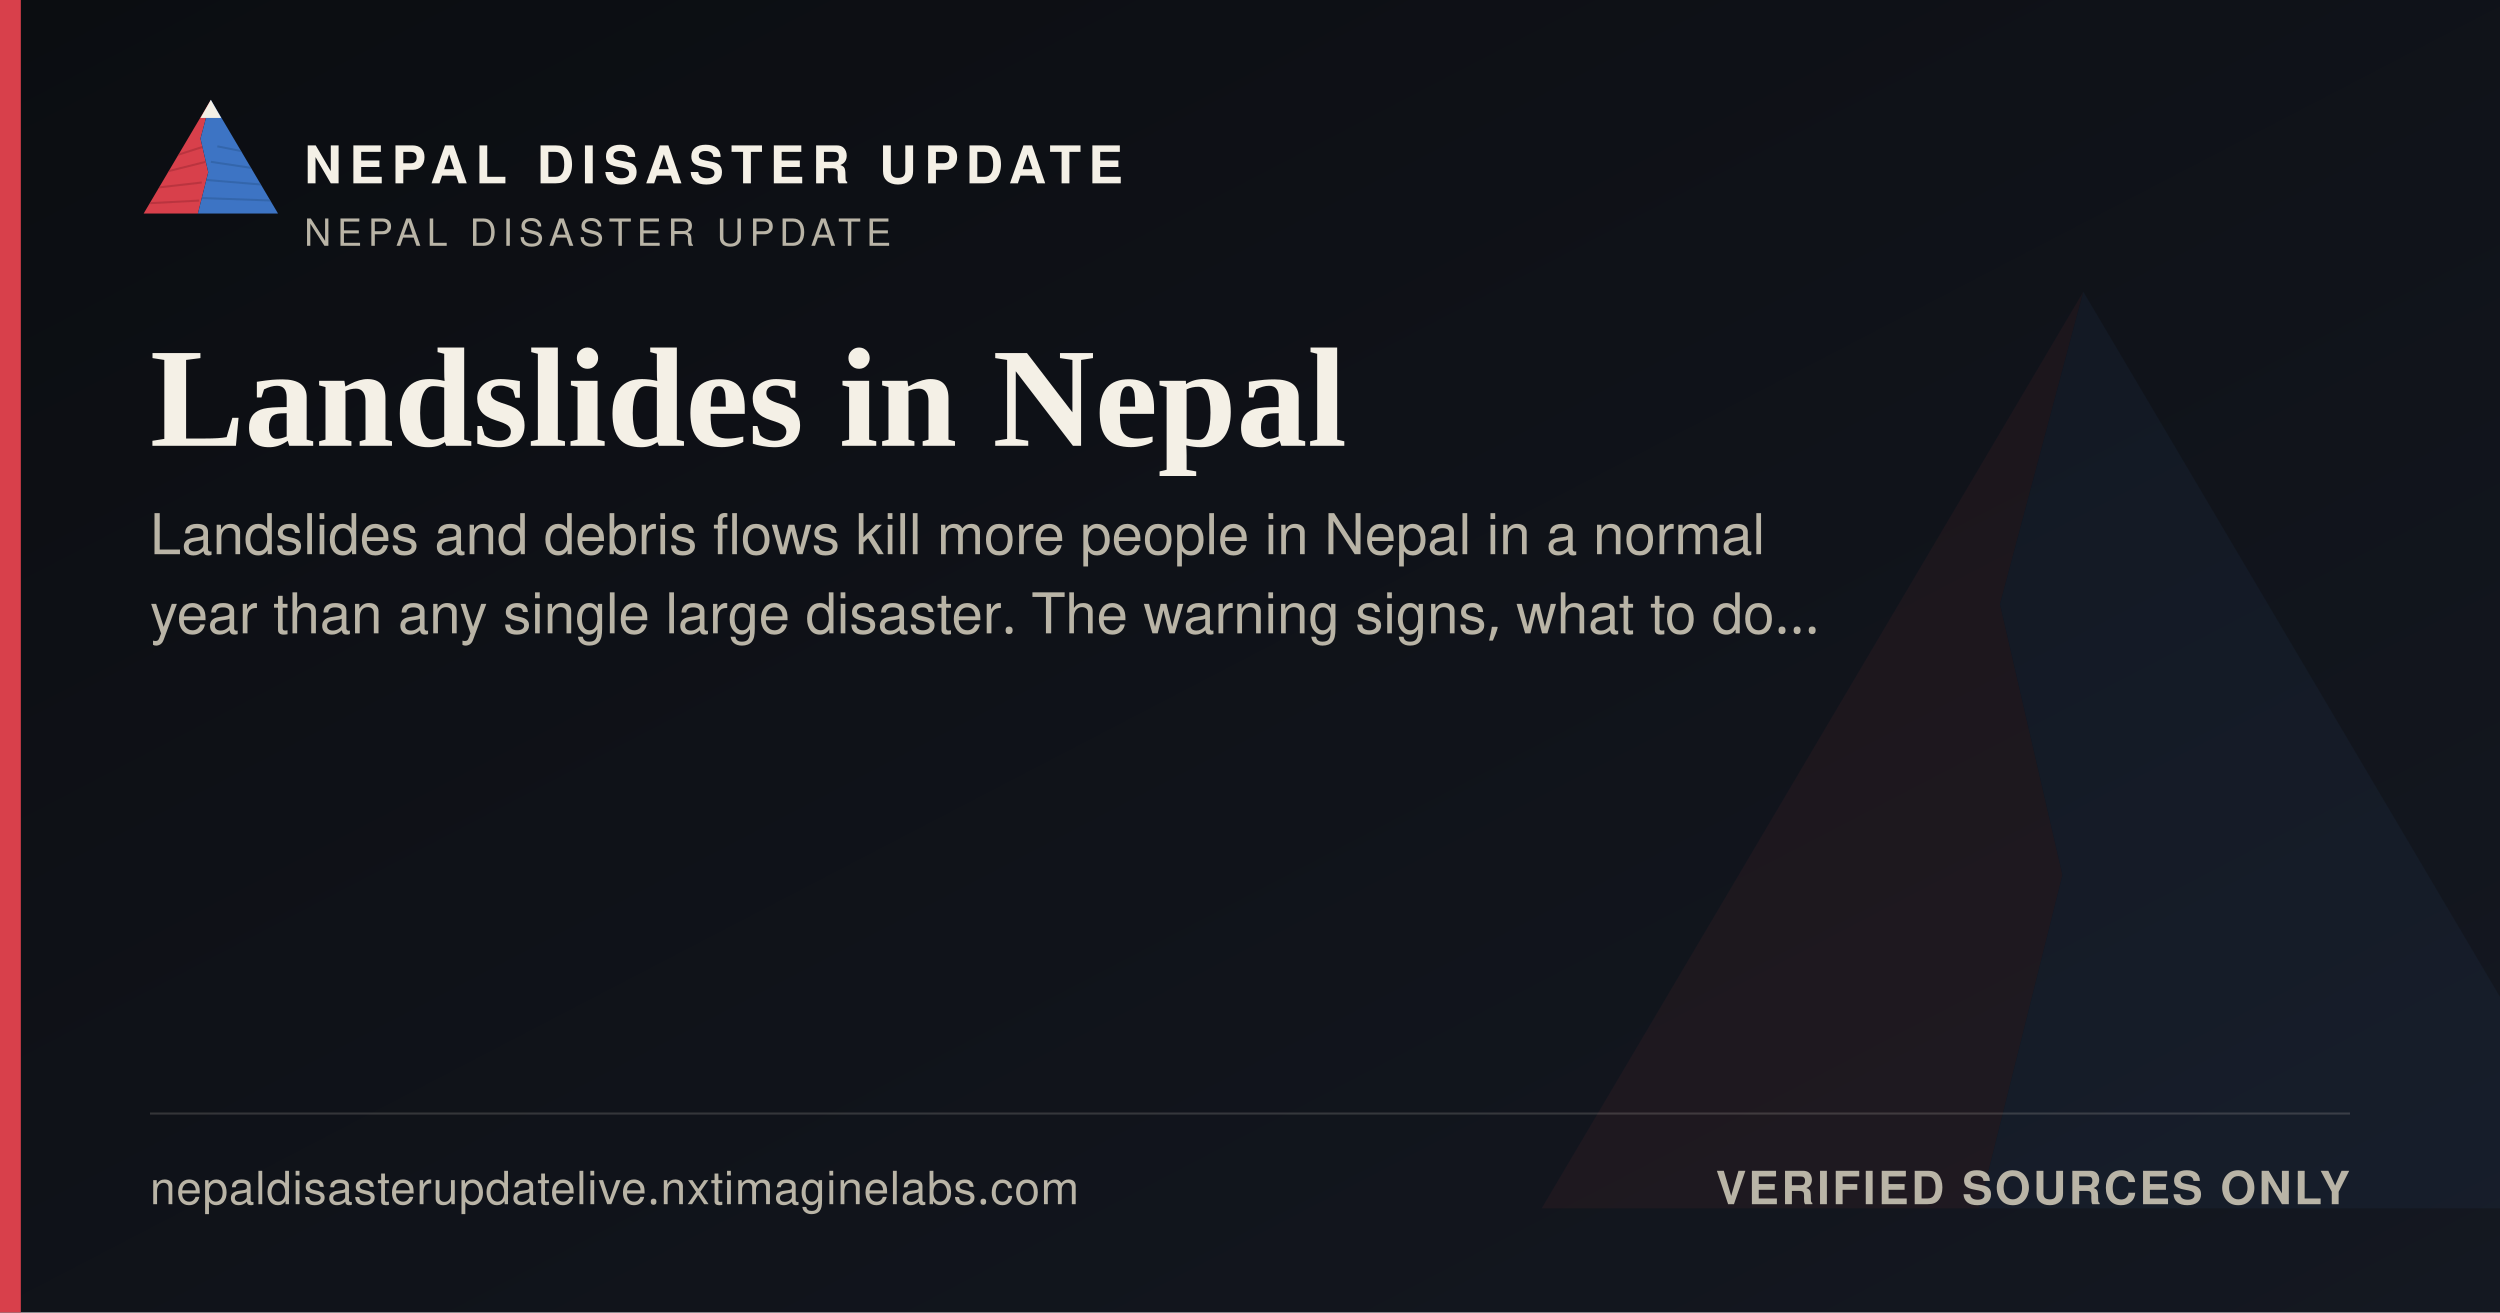
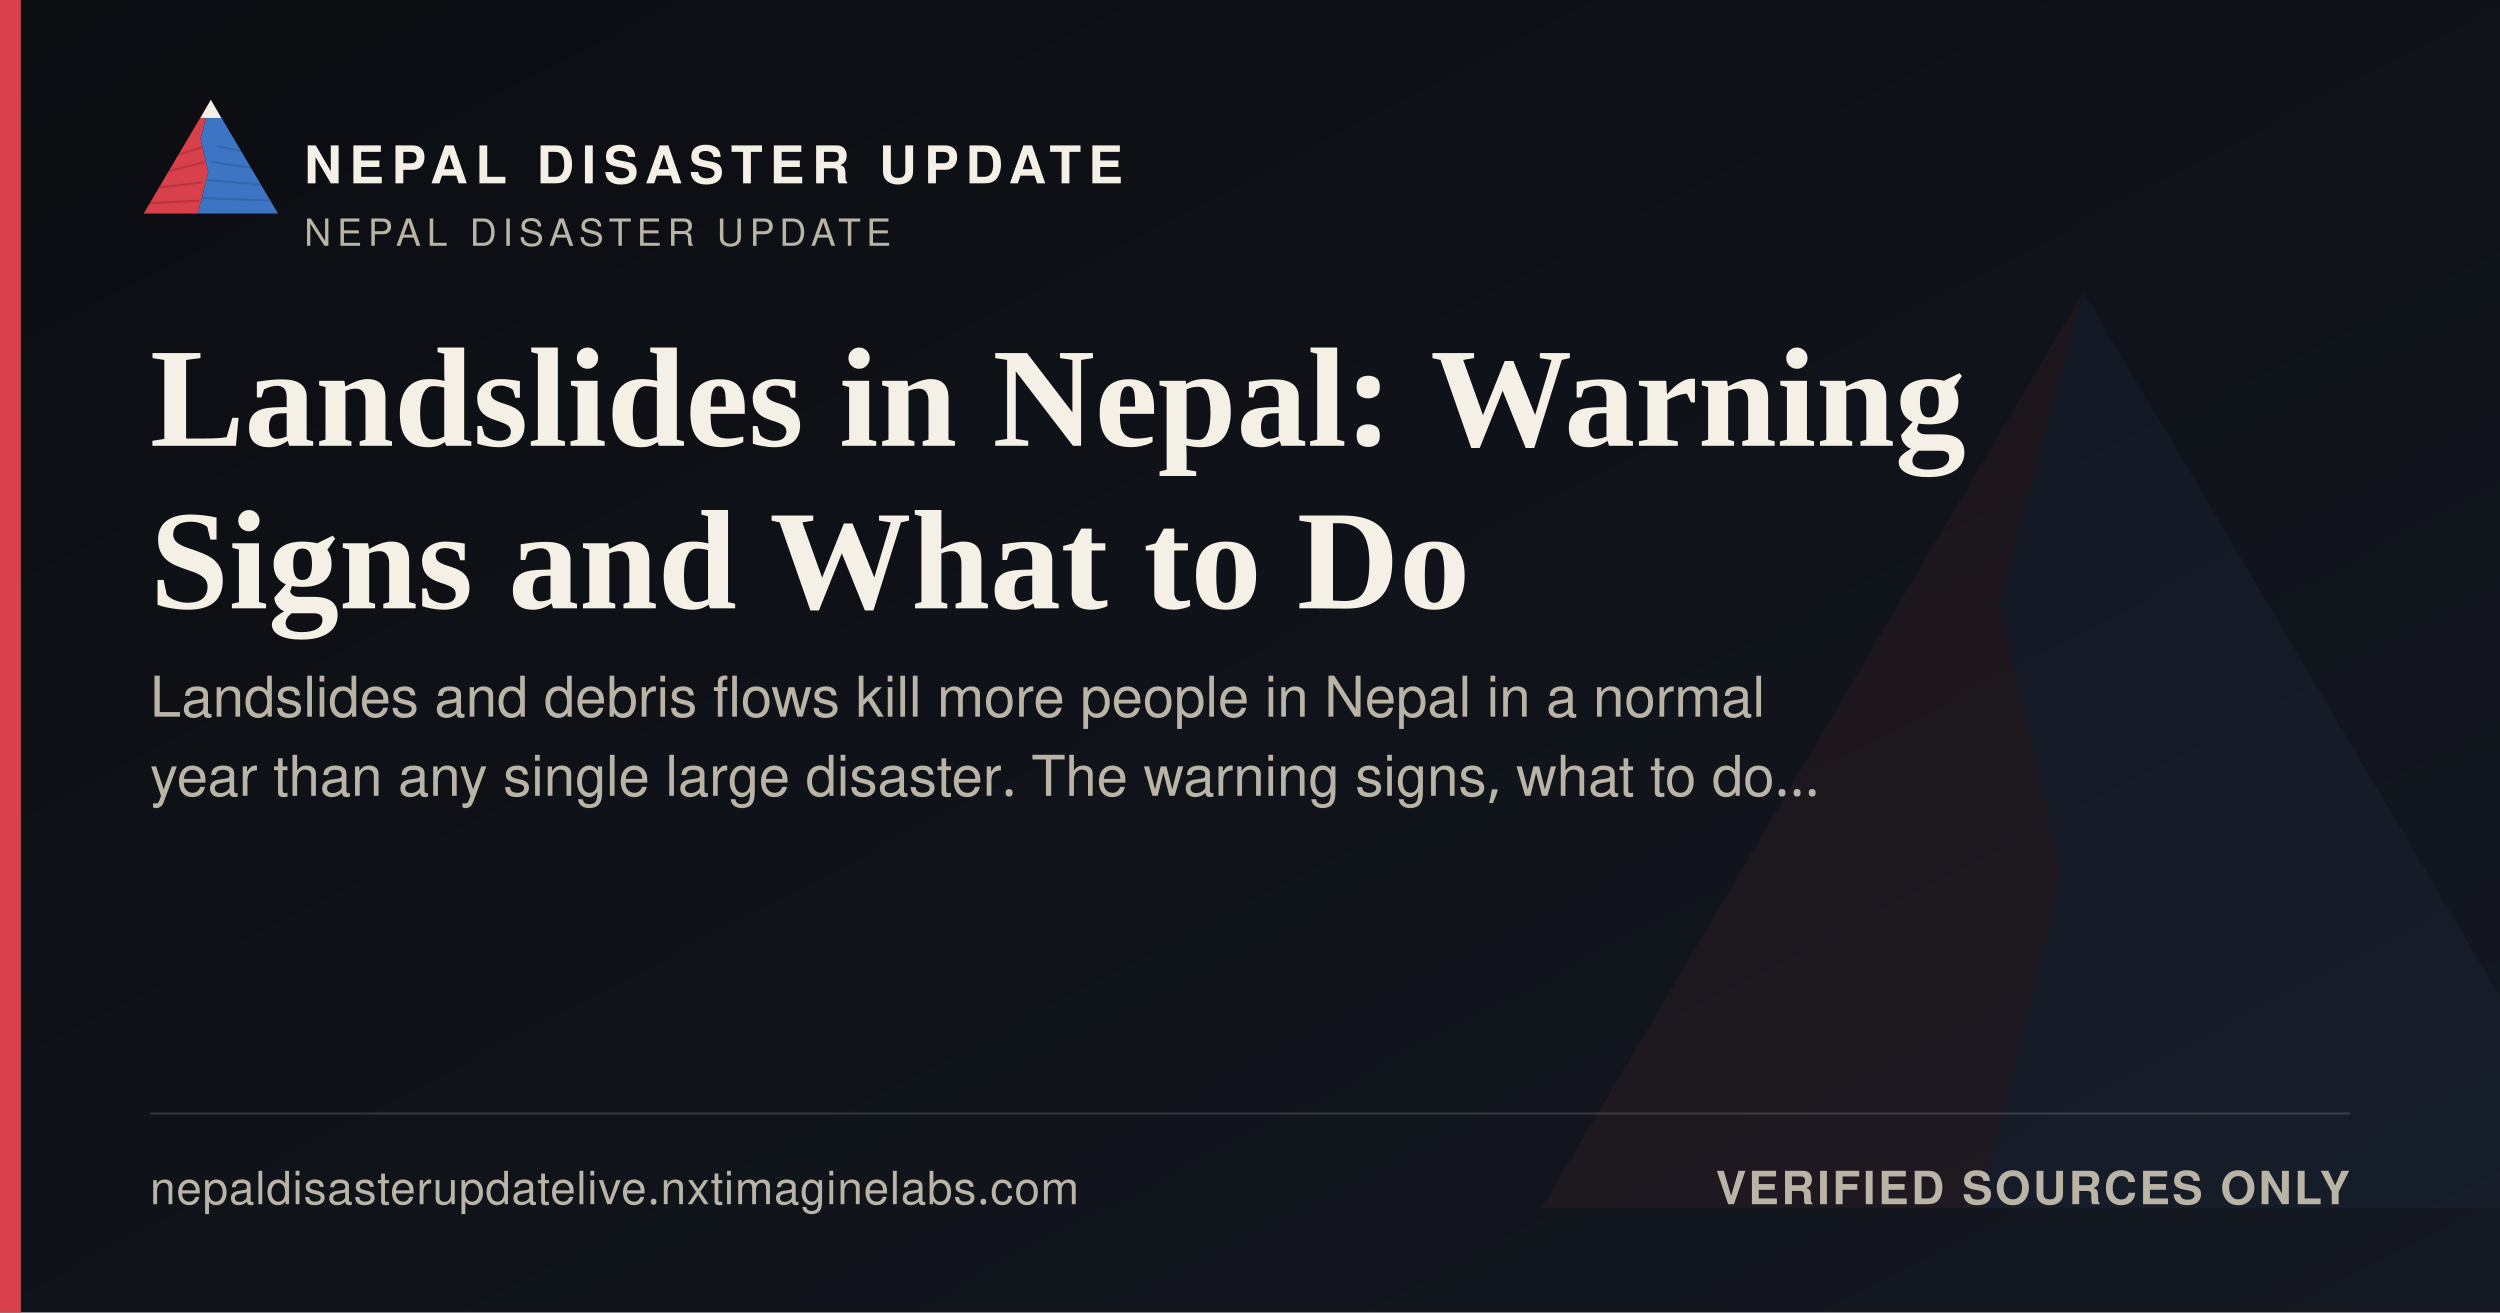
<svg xmlns="http://www.w3.org/2000/svg" width="1200" height="630" viewBox="0 0 1200 630">
  <defs>
    <linearGradient id="ogbg" x1="0" y1="0" x2="1" y2="1">
      <stop offset="0" stop-color="#0B0D11" />
      <stop offset="1" stop-color="#141821" />
    </linearGradient>
  </defs>
  <rect width="1200" height="630" fill="url(#ogbg)" />
  <g transform="translate(700,60) scale(5)" opacity="0.06">
    <polygon points="60,16 52,46 58,72 50,104 8,104" fill="#D8404B" />
    <polygon points="60,16 112,104 50,104 58,72 52,46" fill="#3D74C4" />
  </g>
  <rect x="0" y="0" width="10" height="630" fill="#D8404B" />
  <g transform="translate(64,38) scale(0.62)">
    <g>
      <defs>
        <clipPath id="ogLc">
          <polygon points="60,16 52,46 58,72 50,104 8,104" />
        </clipPath>
        <clipPath id="ogRc">
          <polygon points="60,16 112,104 50,104 58,72 52,46" />
        </clipPath>
      </defs>
      <polygon points="60,16 52,46 58,72 50,104 8,104" fill="#D8404B" />
      <g clip-path="url(#ogLc)" stroke="#A32A34" stroke-width="1.6" fill="none" opacity="0.55">
        <path d="M30,60 L55,52" />
        <path d="M24,72 L56,64" />
        <path d="M18,84 L53,80" />
        <path d="M13,96 L51,94" />
      </g>
      <polygon points="60,16 112,104 50,104 58,72 52,46" fill="#3D74C4" />
      <g clip-path="url(#ogRc)" stroke="#2A5793" stroke-width="1.6" fill="none" opacity="0.5">
        <path d="M65,52 L95,58" />
        <path d="M60,64 L100,70" />
        <path d="M56,78 L104,82" />
        <path d="M52,92 L108,94" />
      </g>
      <polygon points="60,16 52,30 68,30" fill="#F4F0E6" />
    </g>
  </g>
  <text x="146" y="88" font-family="'Public Sans', 'Noto Sans Devanagari', 'Helvetica Neue', Helvetica, Arial, sans-serif" font-size="25" font-weight="800" letter-spacing="3.6" fill="#F4F0E6">NEPAL DISASTER UPDATE</text>
  <text x="146" y="118" font-family="'Public Sans', 'Noto Sans Devanagari', 'Helvetica Neue', Helvetica, Arial, sans-serif" font-size="18" letter-spacing="2.8" fill="#B9B4A6">NEPAL DISASTER UPDATE</text>
-   <text x="72" y="214" font-family="Newsreader, 'Noto Serif Devanagari', Georgia, 'Times New Roman', serif" font-size="68" font-weight="600" fill="#F4F0E6">Landslides in Nepal</text>
-   <text x="72" y="266" font-family="'Public Sans', 'Noto Sans Devanagari', 'Helvetica Neue', Helvetica, Arial, sans-serif" font-size="27" fill="#B9B4A6">Landslides and debris flows kill more people in Nepal in a normal</text>
-   <text x="72" y="304" font-family="'Public Sans', 'Noto Sans Devanagari', 'Helvetica Neue', Helvetica, Arial, sans-serif" font-size="27" fill="#B9B4A6">year than any single large disaster. The warning signs, what to do…</text>
+   <text x="72" y="214" font-family="Newsreader, 'Noto Serif Devanagari', Georgia, 'Times New Roman', serif" font-size="68" font-weight="600" fill="#F4F0E6">Landslides in Nepal: Warning</text>
+   <text x="72" y="292" font-family="Newsreader, 'Noto Serif Devanagari', Georgia, 'Times New Roman', serif" font-size="68" font-weight="600" fill="#F4F0E6">Signs and What to Do</text>
+   <text x="72" y="344" font-family="'Public Sans', 'Noto Sans Devanagari', 'Helvetica Neue', Helvetica, Arial, sans-serif" font-size="27" fill="#B9B4A6">Landslides and debris flows kill more people in Nepal in a normal</text>
+   <text x="72" y="382" font-family="'Public Sans', 'Noto Sans Devanagari', 'Helvetica Neue', Helvetica, Arial, sans-serif" font-size="27" fill="#B9B4A6">year than any single large disaster. The warning signs, what to do…</text>
  <rect x="72" y="534" width="1056" height="1" fill="rgba(244,240,230,0.16)" />
  <text x="72" y="578" font-family="'Public Sans', 'Noto Sans Devanagari', 'Helvetica Neue', Helvetica, Arial, sans-serif" font-size="22" fill="#B9B4A6" letter-spacing="0.4">nepaldisasterupdatelive.nxtimaginelabs.com</text>
  <text x="1128" y="578" text-anchor="end" font-family="'Public Sans', 'Noto Sans Devanagari', 'Helvetica Neue', Helvetica, Arial, sans-serif" font-size="22" font-weight="700" letter-spacing="1.2" fill="#B9B4A6">VERIFIED SOURCES ONLY</text>
</svg>
